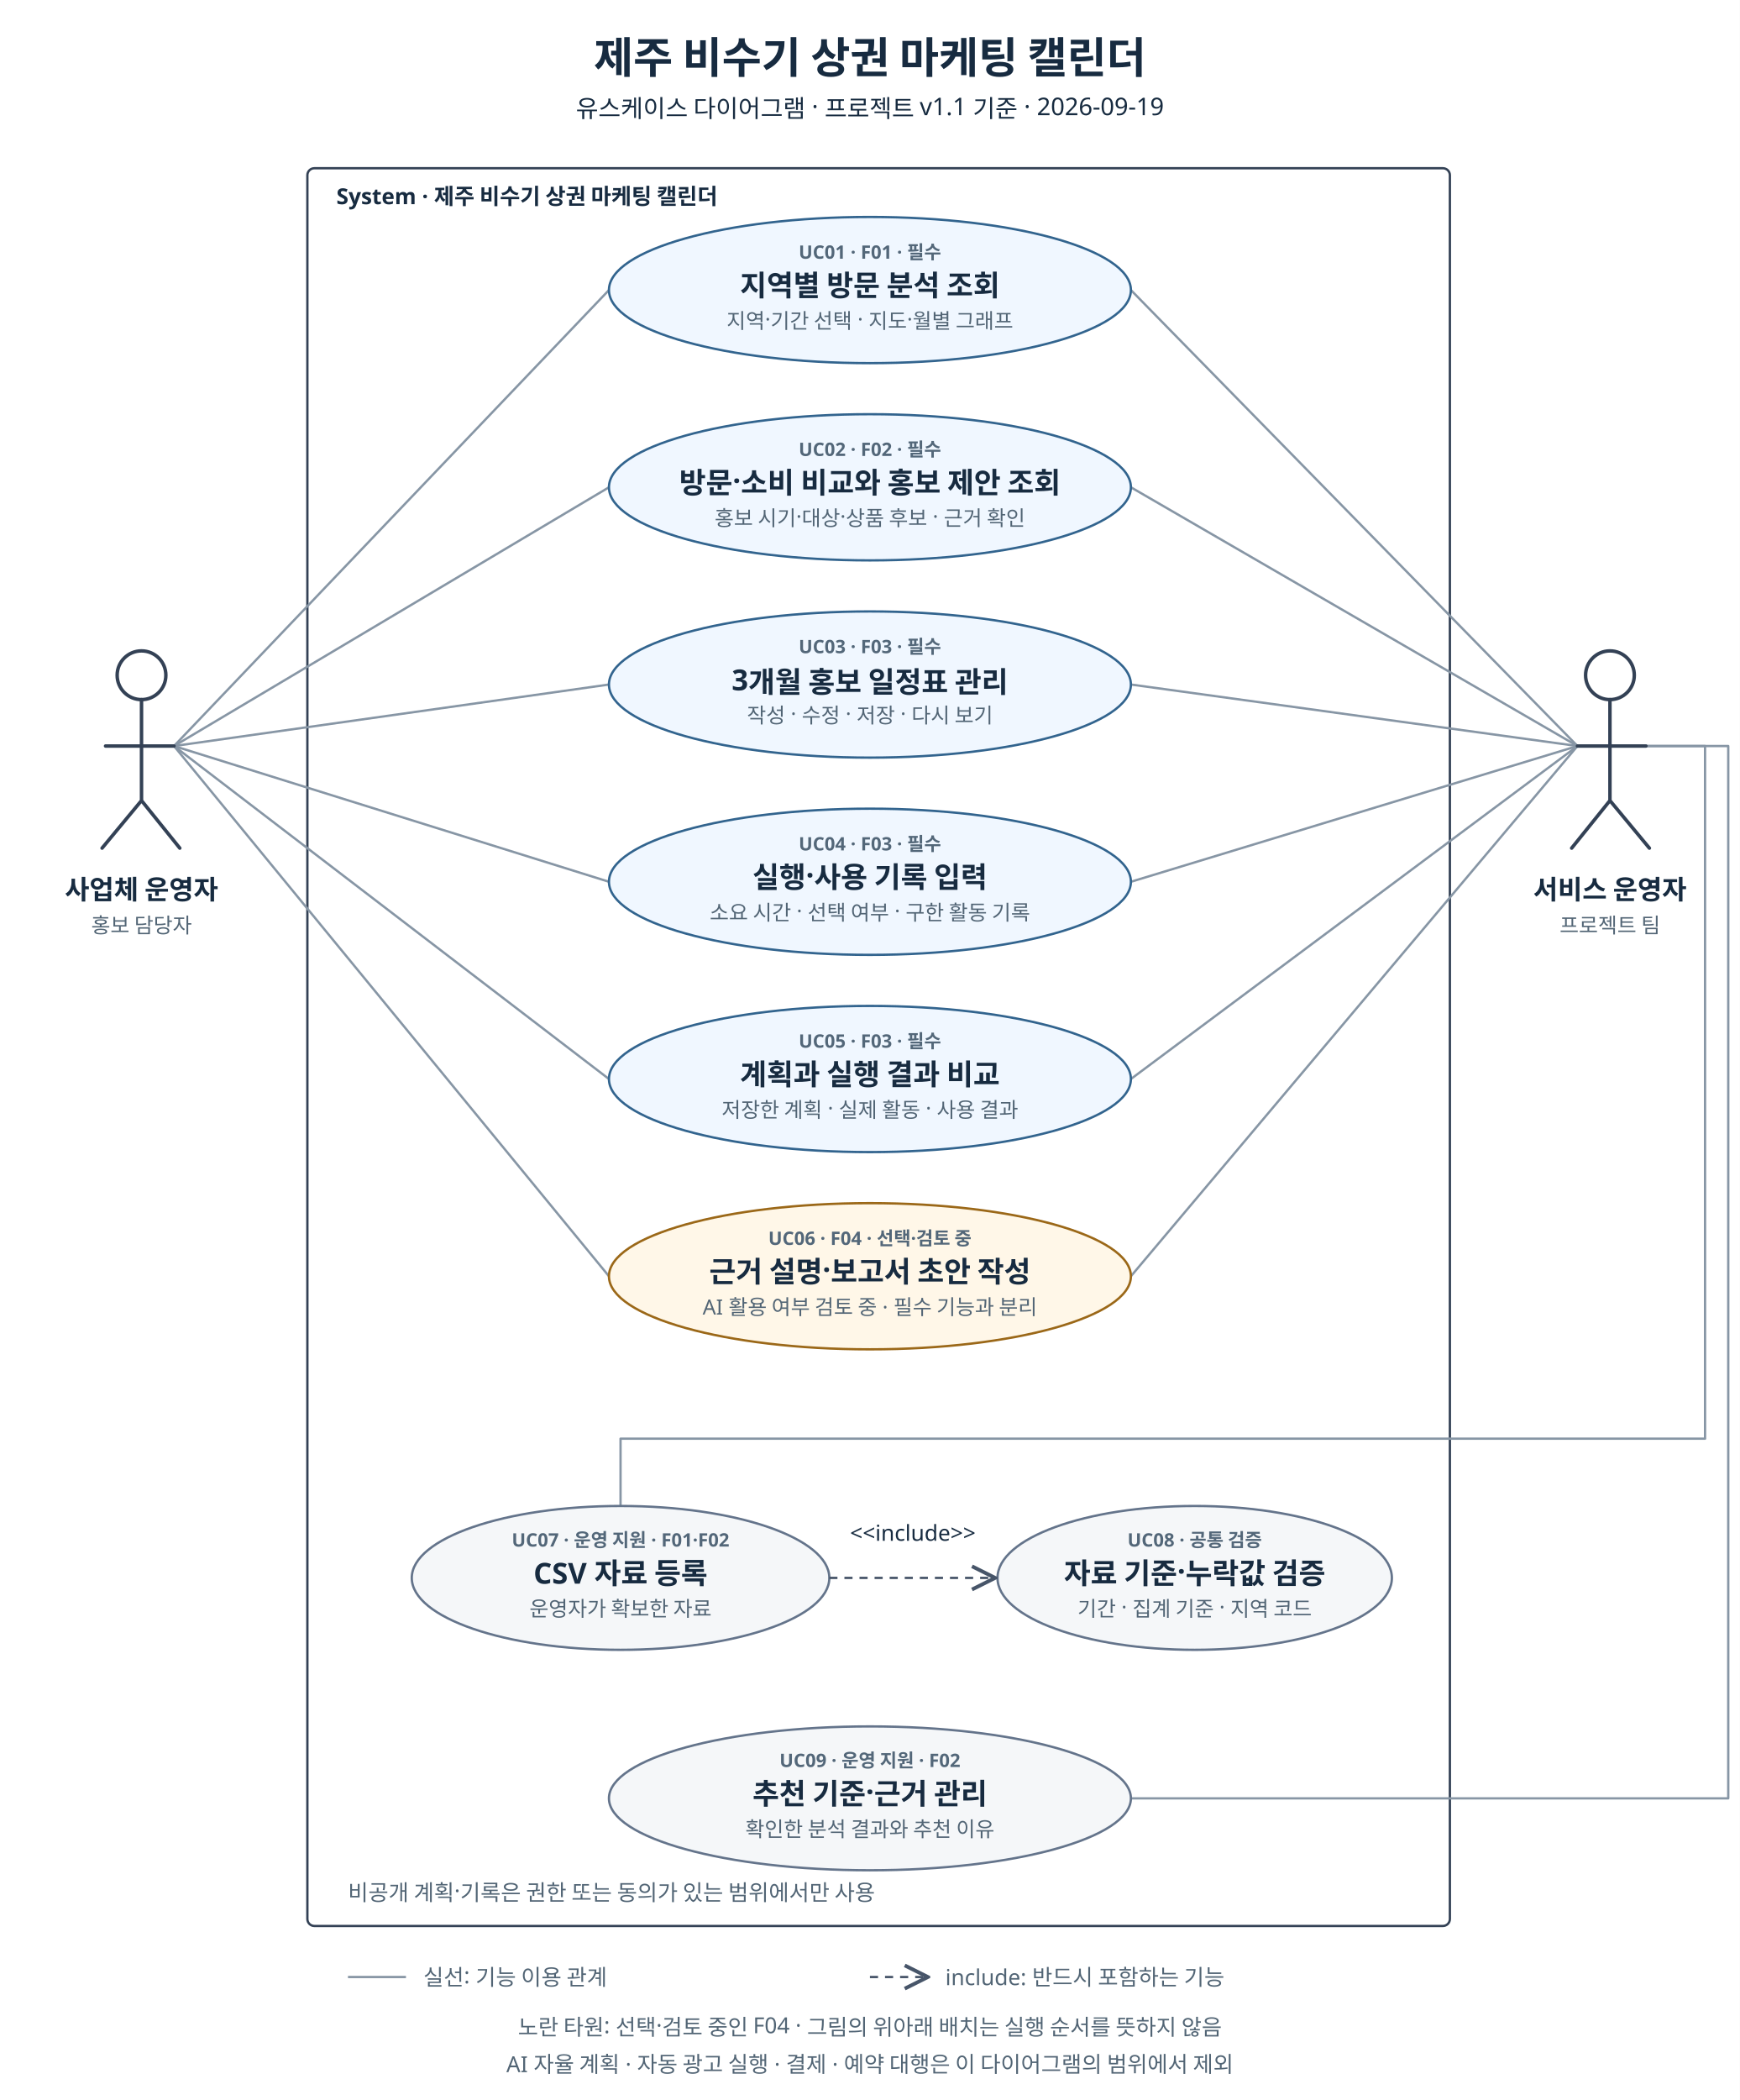
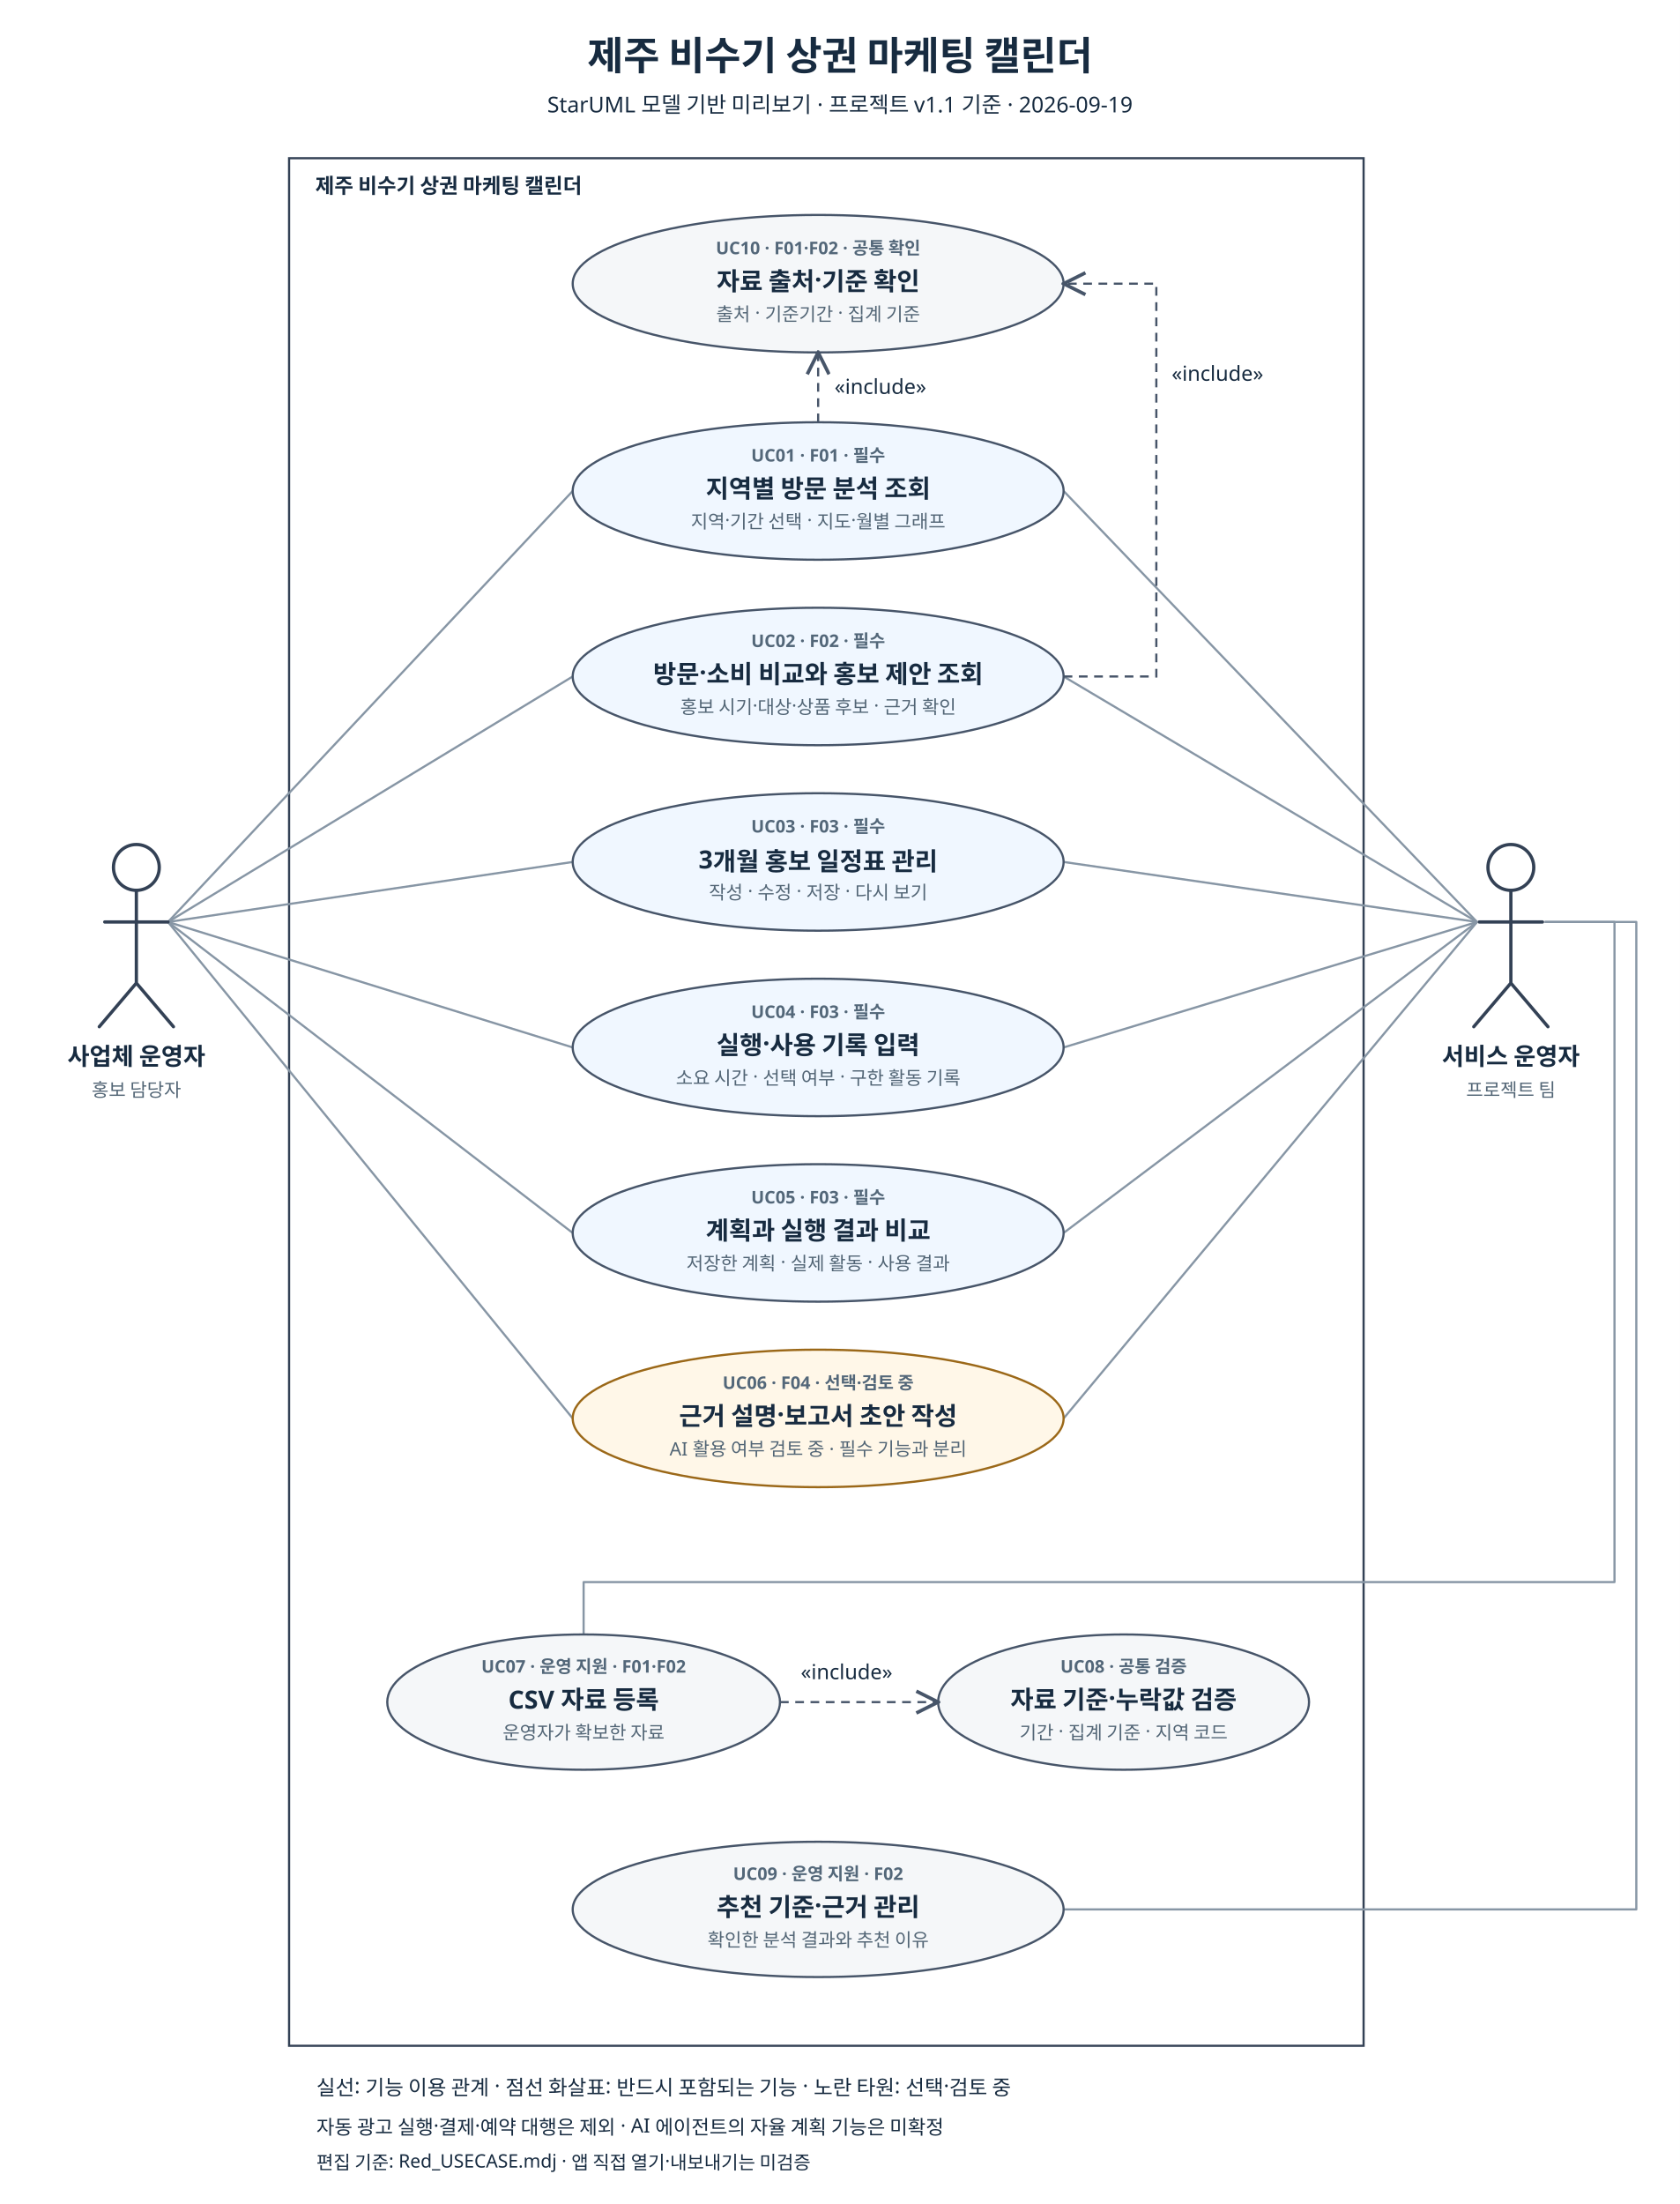
- <svg xmlns="http://www.w3.org/2000/svg" width="1500" height="1810" viewBox="0 0 1500 1810" role="img" aria-labelledby="title description">
+ <svg xmlns="http://www.w3.org/2000/svg" width="1540" height="2020" viewBox="0 0 1540 2020" role="img" aria-labelledby="title description">
  <defs>
-     <marker id="open-arrow" viewBox="0 0 12 12" refX="11" refY="6" markerWidth="12" markerHeight="12" orient="auto">
+     <marker id="include-arrow" viewBox="0 0 12 12" refX="11" refY="6" markerWidth="12" markerHeight="12" orient="auto">
      <path d="M 1 1 L 11 6 L 1 11" fill="none" stroke="#475569" stroke-width="1.6" />
    </marker>
-     <style>
-       text { font-family: "Apple SD Gothic Neo", "Noto Sans KR", "Malgun Gothic", sans-serif; fill: #172b40; }
-       .association { fill: none; stroke: #8796a5; stroke-width: 2; stroke-linejoin: round; }
-       .actor { fill: none; stroke: #334155; stroke-width: 3; stroke-linecap: round; stroke-linejoin: round; }
-       .core ellipse { fill: #f0f7ff; stroke: #32648e; stroke-width: 2; }
-       .optional ellipse { fill: #fff7e8; stroke: #9b6818; stroke-width: 2; }
-       .ops ellipse { fill: #f5f7f9; stroke: #64748b; stroke-width: 2; }
-       .identifier { font-size: 16px; font-weight: 600; fill: #536779; }
-       .usecase-title { font-size: 25px; font-weight: 650; }
-       .detail { font-size: 18px; fill: #526575; }
-       .actor-label { font-size: 23px; font-weight: 650; }
-       .note { font-size: 19px; fill: #526575; }
-     </style>
+     <style>text{font-family:"Apple SD Gothic Neo","Noto Sans KR","Malgun Gothic",sans-serif;fill:#172b40}.association{fill:none;stroke:#8796a5;stroke-width:2;stroke-linejoin:round}.include{fill:none;stroke:#475569;stroke-width:2;stroke-dasharray:8 6;marker-end:url(#include-arrow)}.actor{fill:none;stroke:#334155;stroke-width:3;stroke-linecap:round;stroke-linejoin:round}.identifier{font-size:16px;font-weight:600;fill:#536779}.uc-title{font-size:23px;font-weight:650}.detail{font-size:17px;fill:#526575}</style>
  </defs>
-   <rect width="1500" height="1810" fill="white" />
-   <text x="750" y="63" text-anchor="middle" font-size="37" font-weight="700">제주 비수기 상권 마케팅 캘린더</text>
-   <text x="750" y="101" text-anchor="middle" font-size="21" fill="#526575">유스케이스 다이어그램 · 프로젝트 v1.1 기준 · 2026-09-19</text>
-   <rect id="system-boundary" x="265" y="145" width="985" height="1515" rx="6" fill="#ffffff" stroke="#334155" stroke-width="2" />
-   <text x="290" y="176" font-size="19" font-weight="650">System · 제주 비수기 상권 마케팅 캘린더</text>
-   <g id="business-associations">
-     <path class="association" data-actor="business" data-usecase="UC01" d="M 150 643 L 525 250" />
-     <path class="association" data-actor="business" data-usecase="UC02" d="M 150 643 L 525 420" />
-     <path class="association" data-actor="business" data-usecase="UC03" d="M 150 643 L 525 590" />
-     <path class="association" data-actor="business" data-usecase="UC04" d="M 150 643 L 525 760" />
-     <path class="association" data-actor="business" data-usecase="UC05" d="M 150 643 L 525 930" />
-     <path class="association" data-actor="business" data-usecase="UC06" d="M 150 643 L 525 1100" />
+   <rect width="1540" height="2020" fill="white" />
+   <text x="770" y="64" text-anchor="middle" font-size="36" font-weight="700">제주 비수기 상권 마케팅 캘린더</text>
+   <text x="770" y="103" text-anchor="middle" font-size="20">StarUML 모델 기반 미리보기 · 프로젝트 v1.1 기준 · 2026-09-19</text>
+   <rect id="system-boundary" x="265" y="145" width="985" height="1730" fill="white" stroke="#334155" stroke-width="2" />
+   <text x="289" y="177" font-size="19" font-weight="650">제주 비수기 상권 마케팅 캘린더</text>
+   <polyline class="association" data-actor="사업체 운영자" data-usecase="UC01" points="154,845 525,450" />
+   <polyline class="association" data-actor="서비스 운영자" data-usecase="UC01" points="1354,845 975,450" />
+   <polyline class="association" data-actor="사업체 운영자" data-usecase="UC02" points="154,845 525,620" />
+   <polyline class="association" data-actor="서비스 운영자" data-usecase="UC02" points="1354,845 975,620" />
+   <polyline class="association" data-actor="사업체 운영자" data-usecase="UC03" points="154,845 525,790" />
+   <polyline class="association" data-actor="서비스 운영자" data-usecase="UC03" points="1354,845 975,790" />
+   <polyline class="association" data-actor="사업체 운영자" data-usecase="UC04" points="154,845 525,960" />
+   <polyline class="association" data-actor="서비스 운영자" data-usecase="UC04" points="1354,845 975,960" />
+   <polyline class="association" data-actor="사업체 운영자" data-usecase="UC05" points="154,845 525,1130" />
+   <polyline class="association" data-actor="서비스 운영자" data-usecase="UC05" points="1354,845 975,1130" />
+   <polyline class="association" data-actor="사업체 운영자" data-usecase="UC06" points="154,845 525,1300" />
+   <polyline class="association" data-actor="서비스 운영자" data-usecase="UC06" points="1354,845 975,1300" />
+   <polyline class="association" data-actor="서비스 운영자" data-usecase="UC07" points="1416,845 1480,845 1480,1450 535,1450 535,1498" />
+   <polyline class="association" data-actor="서비스 운영자" data-usecase="UC09" points="1416,845 1500,845 1500,1750 975,1750" />
+   <g data-role="actor">
+     <circle class="actor" cx="125" cy="795" r="21" fill="white" />
+     <path class="actor" d="M 125 816 L 125 901 M 96 845 L 154 845 M 125 901 L 91 941 M 125 901 L 159 941" />
+     <text x="125" y="976" text-anchor="middle" font-size="22" font-weight="650">사업체 운영자</text>
+     <text class="detail" x="125" y="1005" text-anchor="middle">홍보 담당자</text>
  </g>
-   <g id="operator-associations">
-     <path class="association" data-actor="operator" data-usecase="UC01" d="M 1360 643 L 975 250" />
-     <path class="association" data-actor="operator" data-usecase="UC02" d="M 1360 643 L 975 420" />
-     <path class="association" data-actor="operator" data-usecase="UC03" d="M 1360 643 L 975 590" />
-     <path class="association" data-actor="operator" data-usecase="UC04" d="M 1360 643 L 975 760" />
-     <path class="association" data-actor="operator" data-usecase="UC05" d="M 1360 643 L 975 930" />
-     <path class="association" data-actor="operator" data-usecase="UC06" d="M 1360 643 L 975 1100" />
-     <path class="association" data-actor="operator" data-usecase="UC07" d="M 1419 643 L 1470 643 L 1470 1240 L 535 1240 L 535 1298" />
-     <path class="association" data-actor="operator" data-usecase="UC09" d="M 1419 643 L 1490 643 L 1490 1550 L 975 1550" />
+   <g data-role="actor">
+     <circle class="actor" cx="1385" cy="795" r="21" fill="white" />
+     <path class="actor" d="M 1385 816 L 1385 901 M 1356 845 L 1414 845 M 1385 901 L 1351 941 M 1385 901 L 1419 941" />
+     <text x="1385" y="976" text-anchor="middle" font-size="22" font-weight="650">서비스 운영자</text>
+     <text class="detail" x="1385" y="1005" text-anchor="middle">프로젝트 팀</text>
  </g>
-   <g id="actor-business" data-role="actor">
-     <circle class="actor" cx="122" cy="582" r="21" fill="white" />
-     <path class="actor" d="M 122 603 L 122 690 M 91 643 L 150 643 M 122 690 L 88 731 M 122 690 L 155 731" />
-     <text class="actor-label" x="122" y="775" text-anchor="middle">사업체 운영자</text>
-     <text class="detail" x="122" y="804" text-anchor="middle">홍보 담당자</text>
+   <g id="UC01" data-role="usecase">
+     <ellipse cx="750" cy="450" rx="225" ry="63" fill="#F0F7FF" stroke="#475569" stroke-width="2" />
+     <text class="identifier" x="750" y="423" text-anchor="middle">UC01 · F01 · 필수</text>
+     <text class="uc-title" x="750" y="456" text-anchor="middle">지역별 방문 분석 조회</text>
+     <text class="detail" x="750" y="484" text-anchor="middle">지역·기간 선택 · 지도·월별 그래프</text>
  </g>
-   <g id="actor-operator" data-role="actor">
-     <circle class="actor" cx="1388" cy="582" r="21" fill="white" />
-     <path class="actor" d="M 1388 603 L 1388 690 M 1360 643 L 1419 643 M 1388 690 L 1355 731 M 1388 690 L 1422 731" />
-     <text class="actor-label" x="1388" y="775" text-anchor="middle">서비스 운영자</text>
-     <text class="detail" x="1388" y="804" text-anchor="middle">프로젝트 팀</text>
+   <g id="UC02" data-role="usecase">
+     <ellipse cx="750" cy="620" rx="225" ry="63" fill="#F0F7FF" stroke="#475569" stroke-width="2" />
+     <text class="identifier" x="750" y="593" text-anchor="middle">UC02 · F02 · 필수</text>
+     <text class="uc-title" x="750" y="626" text-anchor="middle">방문·소비 비교와 홍보 제안 조회</text>
+     <text class="detail" x="750" y="654" text-anchor="middle">홍보 시기·대상·상품 후보 · 근거 확인</text>
  </g>
-   <g id="UC01" class="core" data-role="usecase" data-feature="F01">
-     <ellipse cx="750" cy="250" rx="225" ry="63" />
-     <text class="identifier" x="750" y="223" text-anchor="middle">UC01 · F01 · 필수</text>
-     <text class="usecase-title" x="750" y="255" text-anchor="middle">지역별 방문 분석 조회</text>
-     <text class="detail" x="750" y="283" text-anchor="middle">지역·기간 선택 · 지도·월별 그래프</text>
+   <g id="UC03" data-role="usecase">
+     <ellipse cx="750" cy="790" rx="225" ry="63" fill="#F0F7FF" stroke="#475569" stroke-width="2" />
+     <text class="identifier" x="750" y="763" text-anchor="middle">UC03 · F03 · 필수</text>
+     <text class="uc-title" x="750" y="796" text-anchor="middle">3개월 홍보 일정표 관리</text>
+     <text class="detail" x="750" y="824" text-anchor="middle">작성 · 수정 · 저장 · 다시 보기</text>
  </g>
-   <g id="UC02" class="core" data-role="usecase" data-feature="F02">
-     <ellipse cx="750" cy="420" rx="225" ry="63" />
-     <text class="identifier" x="750" y="393" text-anchor="middle">UC02 · F02 · 필수</text>
-     <text class="usecase-title" x="750" y="425" text-anchor="middle">방문·소비 비교와 홍보 제안 조회</text>
-     <text class="detail" x="750" y="453" text-anchor="middle">홍보 시기·대상·상품 후보 · 근거 확인</text>
+   <g id="UC04" data-role="usecase">
+     <ellipse cx="750" cy="960" rx="225" ry="63" fill="#F0F7FF" stroke="#475569" stroke-width="2" />
+     <text class="identifier" x="750" y="933" text-anchor="middle">UC04 · F03 · 필수</text>
+     <text class="uc-title" x="750" y="966" text-anchor="middle">실행·사용 기록 입력</text>
+     <text class="detail" x="750" y="994" text-anchor="middle">소요 시간 · 선택 여부 · 구한 활동 기록</text>
  </g>
-   <g id="UC03" class="core" data-role="usecase" data-feature="F03">
-     <ellipse cx="750" cy="590" rx="225" ry="63" />
-     <text class="identifier" x="750" y="563" text-anchor="middle">UC03 · F03 · 필수</text>
-     <text class="usecase-title" x="750" y="595" text-anchor="middle">3개월 홍보 일정표 관리</text>
-     <text class="detail" x="750" y="623" text-anchor="middle">작성 · 수정 · 저장 · 다시 보기</text>
+   <g id="UC05" data-role="usecase">
+     <ellipse cx="750" cy="1130" rx="225" ry="63" fill="#F0F7FF" stroke="#475569" stroke-width="2" />
+     <text class="identifier" x="750" y="1103" text-anchor="middle">UC05 · F03 · 필수</text>
+     <text class="uc-title" x="750" y="1136" text-anchor="middle">계획과 실행 결과 비교</text>
+     <text class="detail" x="750" y="1164" text-anchor="middle">저장한 계획 · 실제 활동 · 사용 결과</text>
  </g>
-   <g id="UC04" class="core" data-role="usecase" data-feature="F03">
-     <ellipse cx="750" cy="760" rx="225" ry="63" />
-     <text class="identifier" x="750" y="733" text-anchor="middle">UC04 · F03 · 필수</text>
-     <text class="usecase-title" x="750" y="765" text-anchor="middle">실행·사용 기록 입력</text>
-     <text class="detail" x="750" y="793" text-anchor="middle">소요 시간 · 선택 여부 · 구한 활동 기록</text>
+   <g id="UC06" data-role="usecase">
+     <ellipse cx="750" cy="1300" rx="225" ry="63" fill="#FFF7E8" stroke="#9b6818" stroke-width="2" />
+     <text class="identifier" x="750" y="1273" text-anchor="middle">UC06 · F04 · 선택·검토 중</text>
+     <text class="uc-title" x="750" y="1306" text-anchor="middle">근거 설명·보고서 초안 작성</text>
+     <text class="detail" x="750" y="1334" text-anchor="middle">AI 활용 여부 검토 중 · 필수 기능과 분리</text>
  </g>
-   <g id="UC05" class="core" data-role="usecase" data-feature="F03">
-     <ellipse cx="750" cy="930" rx="225" ry="63" />
-     <text class="identifier" x="750" y="903" text-anchor="middle">UC05 · F03 · 필수</text>
-     <text class="usecase-title" x="750" y="935" text-anchor="middle">계획과 실행 결과 비교</text>
-     <text class="detail" x="750" y="963" text-anchor="middle">저장한 계획 · 실제 활동 · 사용 결과</text>
+   <g id="UC07" data-role="usecase">
+     <ellipse cx="535" cy="1560" rx="180" ry="62" fill="#F5F7F9" stroke="#475569" stroke-width="2" />
+     <text class="identifier" x="535" y="1533" text-anchor="middle">UC07 · 운영 지원 · F01·F02</text>
+     <text class="uc-title" x="535" y="1566" text-anchor="middle">CSV 자료 등록</text>
+     <text class="detail" x="535" y="1594" text-anchor="middle">운영자가 확보한 자료</text>
  </g>
-   <g id="UC06" class="optional" data-role="usecase" data-feature="F04">
-     <ellipse cx="750" cy="1100" rx="225" ry="63" />
-     <text class="identifier" x="750" y="1073" text-anchor="middle">UC06 · F04 · 선택·검토 중</text>
-     <text class="usecase-title" x="750" y="1105" text-anchor="middle">근거 설명·보고서 초안 작성</text>
-     <text class="detail" x="750" y="1133" text-anchor="middle">AI 활용 여부 검토 중 · 필수 기능과 분리</text>
+   <g id="UC08" data-role="usecase">
+     <ellipse cx="1030" cy="1560" rx="170" ry="62" fill="#F5F7F9" stroke="#475569" stroke-width="2" />
+     <text class="identifier" x="1030" y="1533" text-anchor="middle">UC08 · 공통 검증</text>
+     <text class="uc-title" x="1030" y="1566" text-anchor="middle">자료 기준·누락값 검증</text>
+     <text class="detail" x="1030" y="1594" text-anchor="middle">기간 · 집계 기준 · 지역 코드</text>
  </g>
-   <g id="UC07" class="ops" data-role="usecase" data-feature="운영 지원">
-     <ellipse cx="535" cy="1360" rx="180" ry="62" />
-     <text class="identifier" x="535" y="1333" text-anchor="middle">UC07 · 운영 지원 · F01·F02</text>
-     <text class="usecase-title" x="535" y="1365" text-anchor="middle">CSV 자료 등록</text>
-     <text class="detail" x="535" y="1393" text-anchor="middle">운영자가 확보한 자료</text>
+   <g id="UC09" data-role="usecase">
+     <ellipse cx="750" cy="1750" rx="225" ry="62" fill="#F5F7F9" stroke="#475569" stroke-width="2" />
+     <text class="identifier" x="750" y="1723" text-anchor="middle">UC09 · 운영 지원 · F02</text>
+     <text class="uc-title" x="750" y="1756" text-anchor="middle">추천 기준·근거 관리</text>
+     <text class="detail" x="750" y="1784" text-anchor="middle">확인한 분석 결과와 추천 이유</text>
  </g>
-   <g id="UC08" class="ops" data-role="usecase" data-feature="공통 검증">
-     <ellipse cx="1030" cy="1360" rx="170" ry="62" />
-     <text class="identifier" x="1030" y="1333" text-anchor="middle">UC08 · 공통 검증</text>
-     <text class="usecase-title" x="1030" y="1365" text-anchor="middle">자료 기준·누락값 검증</text>
-     <text class="detail" x="1030" y="1393" text-anchor="middle">기간 · 집계 기준 · 지역 코드</text>
+   <g id="UC10" data-role="usecase">
+     <ellipse cx="750" cy="260" rx="225" ry="63" fill="#F5F7F9" stroke="#475569" stroke-width="2" />
+     <text class="identifier" x="750" y="233" text-anchor="middle">UC10 · F01·F02 · 공통 확인</text>
+     <text class="uc-title" x="750" y="266" text-anchor="middle">자료 출처·기준 확인</text>
+     <text class="detail" x="750" y="294" text-anchor="middle">출처 · 기준기간 · 집계 기준</text>
  </g>
-   <g id="UC09" class="ops" data-role="usecase" data-feature="운영 지원">
-     <ellipse cx="750" cy="1550" rx="225" ry="62" />
-     <text class="identifier" x="750" y="1523" text-anchor="middle">UC09 · 운영 지원 · F02</text>
-     <text class="usecase-title" x="750" y="1555" text-anchor="middle">추천 기준·근거 관리</text>
-     <text class="detail" x="750" y="1583" text-anchor="middle">확인한 분석 결과와 추천 이유</text>
+   <g data-role="include" data-source="UC01" data-target="UC10">
+     <polyline class="include" points="750,387 750,323" />
+     <rect x="761" y="340" width="112" height="28" fill="white" />
+     <text x="765" y="361" font-size="19">«include»</text>
  </g>
-   <path id="include-validation" data-from="UC07" data-to="UC08" d="M 715 1360 L 858 1360" fill="none" stroke="#475569" stroke-width="2" stroke-dasharray="7 6" marker-end="url(#open-arrow)" />
-   <text x="787" y="1328" text-anchor="middle" font-size="19">&lt;&lt;include&gt;&gt;</text>
-   <text class="note" x="300" y="1638">비공개 계획·기록은 권한 또는 동의가 있는 범위에서만 사용</text>
-   <line x1="300" y1="1704" x2="350" y2="1704" stroke="#8796a5" stroke-width="2" />
-   <text class="note" x="365" y="1711">실선: 기능 이용 관계</text>
-   <line x1="750" y1="1704" x2="800" y2="1704" stroke="#475569" stroke-width="2" stroke-dasharray="7 6" marker-end="url(#open-arrow)" />
-   <text class="note" x="815" y="1711">include: 반드시 포함하는 기능</text>
-   <text class="note" x="750" y="1754" text-anchor="middle">노란 타원: 선택·검토 중인 F04 · 그림의 위아래 배치는 실행 순서를 뜻하지 않음</text>
-   <text class="note" x="750" y="1786" text-anchor="middle">AI 자율 계획 · 자동 광고 실행 · 결제 · 예약 대행은 이 다이어그램의 범위에서 제외</text>
+   <g data-role="include" data-source="UC02" data-target="UC10">
+     <polyline class="include" points="975,620 1060,620 1060,260 975,260" />
+     <rect x="1070" y="328" width="112" height="28" fill="white" />
+     <text x="1074" y="349" font-size="19">«include»</text>
+   </g>
+   <g data-role="include" data-source="UC07" data-target="UC08">
+     <polyline class="include" points="715,1560 860,1560" />
+     <rect x="730" y="1518" width="112" height="28" fill="white" />
+     <text x="734" y="1539" font-size="19">«include»</text>
+   </g>
+   <text x="290" y="1920" font-size="19">실선: 기능 이용 관계  ·  점선 화살표: 반드시 포함되는 기능  ·  노란 타원: 선택·검토 중</text>
+   <text x="290" y="1956" font-size="18" fill="#526575">자동 광고 실행·결제·예약 대행은 제외  ·  AI 에이전트의 자율 계획 기능은 미확정</text>
+   <text x="290" y="1988" font-size="17" fill="#526575">편집 기준: Red_USECASE.mdj  ·  앱 직접 열기·내보내기는 미검증</text>
</svg>
